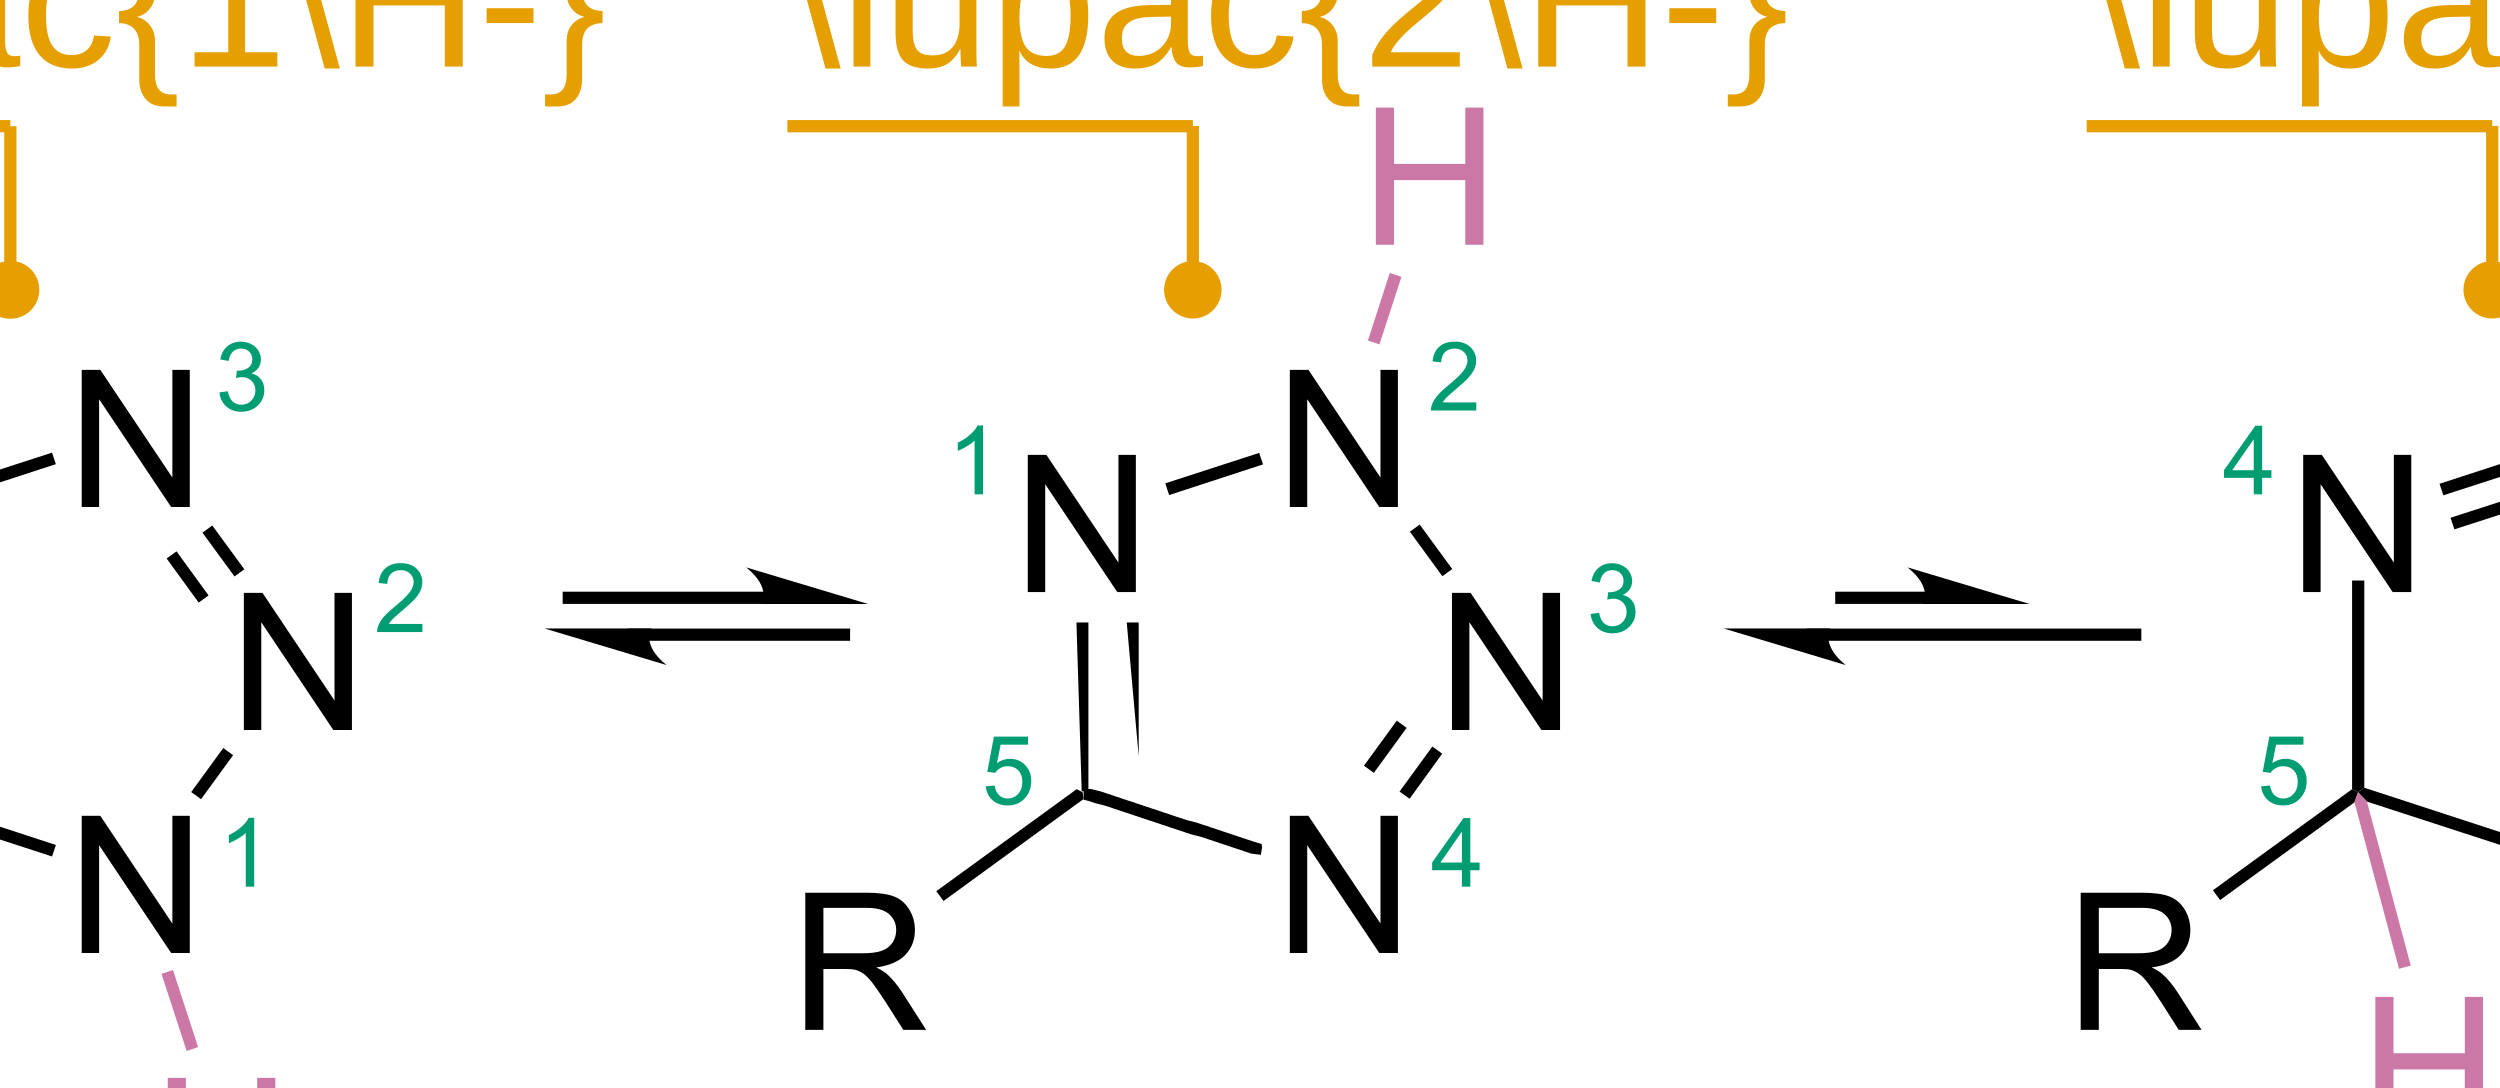
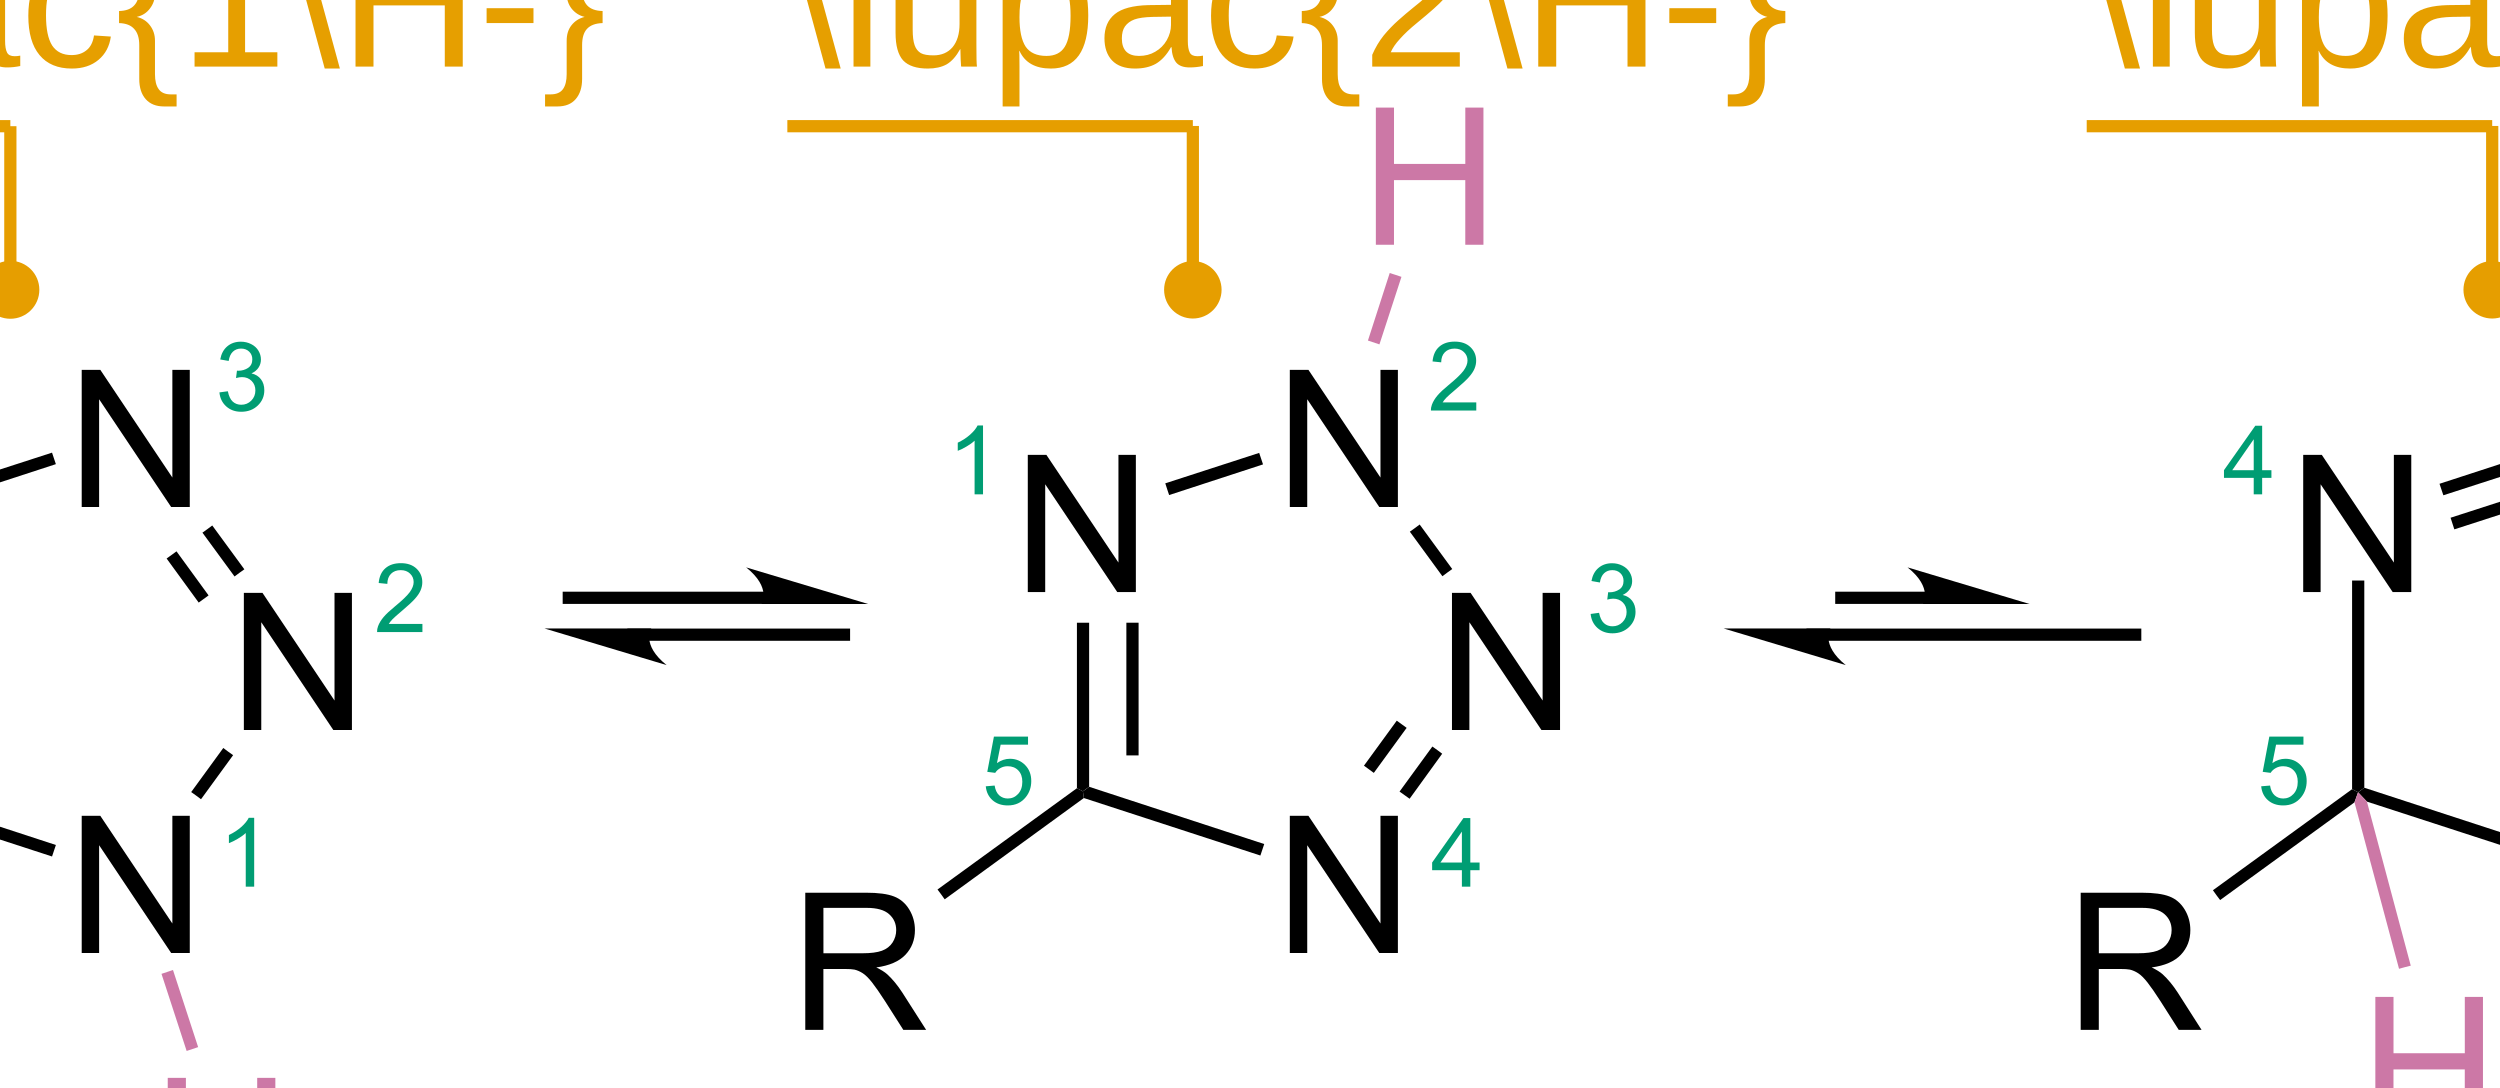
<svg xmlns="http://www.w3.org/2000/svg" viewBox=".56 2.25 139.17 60.55" preserveAspectRatio="xMidYMid" width="100%" height="100%" version="1.1" id="svg374">
  <defs id="defs378" />
  <clipPath id="9599">
    <rect x="0.255" y="0.255" width="139.49" height="769.29" id="rect2" />
  </clipPath>
  <g aria-label="N" style="text-anchor:start;text-rendering:geometricPrecision" id="text9" transform="matrix(1.33333,0,0,1.33333,-23.4502,-11.56488)">
    <path d="m 10.479,35.08 v -5.727 h 0.777 l 3.008,4.496 v -4.496 h 0.727 v 5.727 H 14.214 l -3.008,-4.5 v 4.5 z" style="font-size:8px;font-family:Arial;fill:#000000" id="path1676" />
  </g>
  <g aria-label="N" style="text-anchor:start;text-rendering:geometricPrecision" id="text15" transform="matrix(1.33333,0,0,1.33333,-23.4502,-11.56488)">
    <path d="m 21.419,50.15 v -5.727 h 0.777 l 3.008,4.496 v -4.496 h 0.727 v 5.727 h -0.777 l -3.008,-4.5 v 4.5 z" style="font-size:8px;font-family:Arial;fill:#000000" id="path1679" />
  </g>
  <g aria-label="N" style="text-anchor:start;text-rendering:geometricPrecision" id="text21" transform="matrix(1.33333,0,0,1.33333,-23.4502,-11.56488)">
    <path d="m 28.189,40.84 v -5.727 h 0.777 l 3.008,4.496 v -4.496 h 0.727 V 40.84 H 31.924 l -3.008,-4.5 v 4.5 z" style="font-size:8px;font-family:Arial;fill:#000000" id="path1682" />
  </g>
  <g aria-label="N" style="text-anchor:start;text-rendering:geometricPrecision" id="text27" transform="matrix(1.33333,0,0,1.33333,-23.4502,-11.56488)">
    <path d="m 21.419,31.53 v -5.727 h 0.777 l 3.008,4.496 v -4.496 h 0.727 v 5.727 h -0.777 l -3.008,-4.5 v 4.5 z" style="font-size:8px;font-family:Arial;fill:#000000" id="path1685" />
  </g>
  <path style="fill:#000000;fill-rule:evenodd;stroke:#000000;stroke-width:0;stroke-linejoin:miter;shape-rendering:geometricPrecision" id="path31" d="m -6.757,36.968 v 0 h 0.333 0.347 v 9.133 l -0.347,0.253 -0.333,-0.173 z" />
  <path style="stroke:#000000;stroke-width:0.68;shape-rendering:auto" d="m -3.664,36.968 v 7.387" id="line33" />
  <path style="fill:#000000;fill-rule:evenodd;stroke:#000000;stroke-width:0;stroke-linejoin:miter;shape-rendering:geometricPrecision" id="path36" d="m -6.37,46.728 v 0 l -0.053,-0.373 0.347,-0.253 9.747,3.187 -0.107,0.32 -0.107,0.32 z" />
  <path style="fill:#000000;fill-rule:evenodd;stroke:#000000;stroke-width:0;stroke-linejoin:miter;shape-rendering:geometricPrecision" id="path40" d="m 11.75,46.742 v 0 l -0.267,-0.2 -0.28,-0.2 1.787,-2.453 0.267,0.2 0.28,0.2 z" />
  <path style="fill:#000000;fill-rule:evenodd;stroke:#000000;stroke-width:0;stroke-linejoin:miter;shape-rendering:geometricPrecision" id="path44" d="m 14.163,33.942 v 0 l -0.28,0.2 -0.267,0.2 -1.787,-2.44 0.28,-0.2 0.267,-0.2 z" />
  <path style="stroke:#000000;stroke-width:0.68;shape-rendering:auto" d="M 11.896,35.595 10.11,33.142" id="line46" />
  <path style="fill:#000000;fill-rule:evenodd;stroke:#000000;stroke-width:0;stroke-linejoin:miter;shape-rendering:geometricPrecision" id="path50" d="m 3.456,27.448 v 0 l 0.107,0.32 0.107,0.32 -5.36,1.747 -0.107,-0.32 -0.107,-0.333 z" />
  <g aria-label="R" style="text-anchor:start;text-rendering:geometricPrecision" id="text56" transform="matrix(1.33333,0,0,1.33333,-23.4502,-11.56488)">
    <path d="m 1.189,53.36 v -5.727 h 2.539 q 0.766,0 1.164,0.156 0.398,0.152 0.637,0.543 0.238,0.391 0.238,0.863 0,0.609 -0.395,1.027 -0.395,0.418 -1.219,0.531 0.301,0.145 0.457,0.285 0.332,0.305 0.629,0.762 l 0.996,1.559 H 5.283 L 4.525,52.169 Q 4.193,51.653 3.978,51.38 3.763,51.106 3.591,50.997 3.423,50.887 3.248,50.844 3.119,50.817 2.826,50.817 H 1.947 v 2.543 z M 1.947,50.161 H 3.576 q 0.52,0 0.812,-0.105 0.293,-0.109 0.445,-0.344 0.152,-0.238 0.152,-0.516 0,-0.406 -0.297,-0.668 -0.293,-0.262 -0.93,-0.262 h -1.812 z" style="font-size:8px;font-family:Arial;fill:#000000" id="path1690" />
  </g>
  <path style="fill:#000000;fill-rule:evenodd;stroke:#000000;stroke-width:0;stroke-linejoin:miter;shape-rendering:geometricPrecision" id="path60" d="m -6.757,46.182 v 0 l 0.333,0.173 0.053,0.373 -7.747,5.64 -0.2,-0.28 -0.2,-0.267 z" />
  <g aria-label="N" style="text-anchor:start;text-rendering:geometricPrecision" id="text66" transform="matrix(1.33333,0,0,1.33333,-23.4502,-11.56488)">
    <path d="m 60.919,35.08 v -5.727 h 0.777 l 3.008,4.496 v -4.496 h 0.727 v 5.727 h -0.777 l -3.008,-4.5 v 4.5 z" style="font-size:8px;font-family:Arial;fill:#000000" id="path1693" />
  </g>
  <g aria-label="N" style="text-anchor:start;text-rendering:geometricPrecision" id="text72" transform="matrix(1.33333,0,0,1.33333,-23.4502,-11.56488)">
    <path d="m 71.859,50.15 v -5.727 h 0.777 l 3.008,4.496 v -4.496 h 0.727 v 5.727 H 75.594 l -3.008,-4.5 v 4.5 z" style="font-size:8px;font-family:Arial;fill:#000000" id="path1696" />
  </g>
  <g aria-label="N" style="text-anchor:start;text-rendering:geometricPrecision" id="text78" transform="matrix(1.33333,0,0,1.33333,-23.4502,-11.56488)">
    <path d="m 78.629,40.84 v -5.727 h 0.777 l 3.008,4.496 V 35.113 H 83.141 V 40.84 h -0.777 l -3.008,-4.5 v 4.5 z" style="font-size:8px;font-family:Arial;fill:#000000" id="path1699" />
  </g>
  <g aria-label="N" style="text-anchor:start;text-rendering:geometricPrecision" id="text84" transform="matrix(1.33333,0,0,1.33333,-23.4502,-11.56488)">
    <path d="m 71.859,31.53 v -5.727 h 0.777 l 3.008,4.496 v -4.496 h 0.727 v 5.727 H 75.594 l -3.008,-4.5 v 4.5 z" style="font-size:8px;font-family:Arial;fill:#000000" id="path1702" />
  </g>
-   <g id="Bond's parts" transform="matrix(1.33333,0,0,1.33333,-23.4502,-11.56488)">
-     <path style="fill:#000000;fill-rule:evenodd;stroke:#000000;stroke-width:0;stroke-linejoin:miter;shape-rendering:geometricPrecision" id="path88" d="m 62.95,36.35 v 0 h 0.5 v 7 l -0.23,0.05 h -0.05 z" />
-     <path style="fill:#000000;fill-rule:evenodd;stroke:#000000;stroke-width:0;stroke-linejoin:miter;shape-rendering:geometricPrecision" id="path90" d="m 65.05,36.35 v 0 h 0.5 v 5.6 z" />
-   </g>
-   <g id="g97" transform="matrix(1.33333,0,0,1.33333,-23.4502,-11.56488)">
-     <path style="fill:#000000;fill-rule:evenodd;stroke:#000000;stroke-width:0;stroke-linejoin:miter;shape-rendering:geometricPrecision" id="path95" d="m 63.47,43.3 v 0 h 0.06 l 0.42,0.1 0.3,0.1 0.3,0.1 0.3,0.1 0.3,0.1 0.3,0.1 0.3,0.1 0.3,0.1 0.3,0.1 0.3,0.1 0.3,0.1 0.3,0.1 0.3,0.1 0.4,0.1 0.3,0.1 0.3,0.1 0.3,0.1 0.3,0.1 0.3,0.1 0.3,0.1 0.3,0.1 0.3,0.1 0.33,0.1 0.02,0.1 v 0.05 l -0.05,0.3 -0.4,-0.05 -0.3,-0.1 -0.3,-0.1 -0.3,-0.1 -0.3,-0.1 -0.3,-0.1 -0.3,-0.1 -0.3,-0.1 -0.4,-0.1 -0.3,-0.1 -0.3,-0.1 -0.3,-0.1 -0.3,-0.1 -0.3,-0.1 -0.3,-0.1 -0.3,-0.1 -0.3,-0.1 -0.3,-0.1 -0.3,-0.1 -0.3,-0.1 -0.3,-0.1 -0.4,-0.1 -0.3,-0.1 -0.2,-0.05 v -0.4 z" />
-   </g>
  <path style="fill:#000000;fill-rule:evenodd;stroke:#000000;stroke-width:0;stroke-linejoin:miter;shape-rendering:geometricPrecision" id="path101" d="m 79.03,46.715 v 0 l -0.28,-0.2 -0.28,-0.2 1.827,-2.507 0.28,0.2 0.267,0.2 z" />
  <path style="stroke:#000000;stroke-width:0.68;shape-rendering:auto" d="m 76.763,45.075 1.827,-2.507" id="line103" />
  <path style="fill:#000000;fill-rule:evenodd;stroke:#000000;stroke-width:0;stroke-linejoin:miter;shape-rendering:geometricPrecision" id="path107" d="m 81.403,33.928 v 0 l -0.28,0.2 -0.267,0.2 -1.813,-2.48 0.28,-0.2 0.267,-0.2 z" />
  <path style="fill:#000000;fill-rule:evenodd;stroke:#000000;stroke-width:0;stroke-linejoin:miter;shape-rendering:geometricPrecision" id="path111" d="m 70.656,27.462 v 0 l 0.107,0.32 0.107,0.32 -5.227,1.707 -0.107,-0.32 -0.107,-0.333 z" />
  <g aria-label="R" style="text-anchor:start;text-rendering:geometricPrecision" id="text117" transform="matrix(1.33333,0,0,1.33333,-23.4502,-11.56488)">
    <path d="m 51.629,53.36 v -5.727 h 2.539 q 0.766,0 1.164,0.156 0.398,0.152 0.637,0.543 0.238,0.391 0.238,0.863 0,0.609 -0.395,1.027 -0.395,0.418 -1.219,0.531 0.301,0.145 0.457,0.285 0.332,0.305 0.629,0.762 l 0.996,1.559 h -0.953 l -0.758,-1.191 q -0.332,-0.516 -0.547,-0.789 -0.215,-0.273 -0.387,-0.383 -0.168,-0.109 -0.344,-0.152 -0.129,-0.027 -0.422,-0.027 h -0.879 v 2.543 z m 0.758,-3.199 h 1.629 q 0.52,0 0.812,-0.105 0.293,-0.109 0.445,-0.344 0.152,-0.238 0.152,-0.516 0,-0.406 -0.297,-0.668 -0.293,-0.262 -0.93,-0.262 h -1.812 z" style="font-size:8px;font-family:Arial;fill:#000000" id="path1706" />
  </g>
-   <path style="fill:#000000;fill-rule:evenodd;stroke:#000000;stroke-width:0;stroke-linejoin:miter;shape-rendering:geometricPrecision" id="path121" d="m 60.496,46.182 v 0 l 0.333,0.173 0.053,0.373 -7.8,5.68 -0.2,-0.28 -0.2,-0.267 z" />
  <g id="Equilibrium Arrow" transform="matrix(1.33333,0,0,1.33333,-23.4502,-11.56488)">
    <path style="stroke:#000000;stroke-width:0.51;shape-rendering:auto" d="M 50.8,35.32 H 41.5" id="line125" />
    <path style="stroke:#000000;stroke-width:0.51;shape-rendering:auto" d="M 53.5,36.86 H 44.2" id="line127" />
  </g>
  <path style="fill:#000000;fill-rule:evenodd;stroke:#000000;stroke-width:0;stroke-linejoin:miter;stroke-miterlimit:5.147;shape-rendering:geometricPrecision" id="path130" stroke-miterlimit="5.147" d="m 48.896,35.875 -6.8,-2.04 c 1.44,1.147 0.853,2.04 0.853,2.04 z" />
  <path style="fill:#000000;fill-rule:evenodd;stroke:#000000;stroke-width:0;stroke-linejoin:miter;stroke-miterlimit:5.147;shape-rendering:geometricPrecision" id="path132" stroke-miterlimit="5.147" d="m 30.87,37.235 6.8,2.04 c -1.44,-1.147 -0.853,-2.04 -0.853,-2.04 z" />
  <path style="fill:#e69e00;stroke:#e69e00;stroke-width:0.68" d="m 2.41,18.382 a 1.273,1.273 0 0 1 -1.273,1.273 1.273,1.273 0 0 1 -1.273,-1.273 1.273,1.273 0 0 1 1.273,-1.273 1.273,1.273 0 0 1 1.273,1.273 z" id="circle135" />
  <path style="stroke:#e69e00;stroke-width:0.68;shape-rendering:auto" d="M 1.136,17.768 V 9.275" id="line138" />
  <path style="stroke:#e69e00;stroke-width:0.68;shape-rendering:auto" d="M 1.136,9.275 H -21.45" id="line140" />
  <path style="fill:#cc78a6;fill-rule:evenodd;stroke:#cc78a6;stroke-width:0;stroke-linejoin:miter;shape-rendering:geometricPrecision" id="path142" d="m 9.55,56.462 v 0 l 0.32,-0.107 0.32,-0.107 1.4,4.293 -0.32,0.107 -0.32,0.107 z" />
  <g aria-label="H" style="text-anchor:start;text-rendering:geometricPrecision" id="text148" transform="matrix(1.33333,0,0,1.33333,-23.4502,-11.56488)">
    <path d="m 25.011,61.09 v -5.727 h 0.758 V 57.715 h 2.977 v -2.352 h 0.758 V 61.09 H 28.745 V 58.391 H 25.768 V 61.09 Z" style="font-size:8px;font-family:Arial;fill:#cc78a6" id="path1714" />
  </g>
  <g aria-label="H" style="text-anchor:start;text-rendering:geometricPrecision" id="text154" transform="matrix(1.33333,0,0,1.33333,-23.4502,-11.56488)">
    <path d="m 75.451,20.58 v -5.727 h 0.758 V 17.205 h 2.977 V 14.853 H 79.943 V 20.58 H 79.185 V 17.881 H 76.208 V 20.58 Z" style="font-size:8px;font-family:Arial;fill:#cc78a6" id="path1717" />
  </g>
  <path style="fill:#cc78a6;fill-rule:evenodd;stroke:#cc78a6;stroke-width:0;stroke-linejoin:miter;shape-rendering:geometricPrecision" id="path158" d="m 77.35,21.422 v 0 l -0.32,-0.107 -0.32,-0.107 1.213,-3.76 0.333,0.107 0.32,0.107 z" />
  <g aria-label="N" style="text-anchor:start;text-rendering:geometricPrecision" id="text164" transform="matrix(1.33333,0,0,1.33333,-23.4502,-11.56488)">
    <path d="m 114.169,35.08 v -5.727 h 0.777 l 3.008,4.496 v -4.496 h 0.727 v 5.727 h -0.777 l -3.008,-4.5 v 4.5 z" style="font-size:8px;font-family:Arial;fill:#000000" id="path1720" />
  </g>
  <g aria-label="N" style="text-anchor:start;text-rendering:geometricPrecision" id="text170" transform="matrix(1.33333,0,0,1.33333,-23.4502,-11.56488)">
    <path d="m 125.109,50.15 v -5.727 h 0.777 l 3.008,4.496 v -4.496 h 0.727 v 5.727 h -0.777 l -3.008,-4.5 v 4.5 z" style="font-size:8px;font-family:Arial;fill:#000000" id="path1723" />
  </g>
  <g aria-label="N" style="text-anchor:start;text-rendering:geometricPrecision" id="text176" transform="matrix(1.33333,0,0,1.33333,-23.4502,-11.56488)">
    <path d="m 131.879,40.84 v -5.727 h 0.777 l 3.008,4.496 v -4.496 h 0.727 V 40.84 h -0.777 l -3.008,-4.5 v 4.5 z" style="font-size:8px;font-family:Arial;fill:#000000" id="path1726" />
  </g>
  <g aria-label="N" style="text-anchor:start;text-rendering:geometricPrecision" id="text182" transform="matrix(1.33333,0,0,1.33333,-23.4502,-11.56488)">
    <path d="m 125.109,31.53 v -5.727 h 0.777 l 3.008,4.496 v -4.496 h 0.727 v 5.727 h -0.777 l -3.008,-4.5 v 4.5 z" style="font-size:8px;font-family:Arial;fill:#000000" id="path1729" />
  </g>
  <path style="fill:#000000;fill-rule:evenodd;stroke:#000000;stroke-width:0;stroke-linejoin:miter;shape-rendering:geometricPrecision" id="path186" d="m 131.496,34.568 v 0 h 0.333 0.347 v 11.533 l -0.347,0.253 -0.333,-0.173 z" />
  <path style="fill:#000000;fill-rule:evenodd;stroke:#000000;stroke-width:0;stroke-linejoin:miter;shape-rendering:geometricPrecision" id="path190" d="m 132.323,46.875 v 0 l -0.493,-0.52 0.347,-0.253 9.76,3.187 -0.107,0.32 -0.107,0.32 z" />
  <path style="fill:#000000;fill-rule:evenodd;stroke:#000000;stroke-width:0;stroke-linejoin:miter;shape-rendering:geometricPrecision" id="path194" d="m 150.003,46.742 v 0 l -0.267,-0.2 -0.28,-0.2 1.787,-2.467 0.28,0.2 0.28,0.2 z" />
  <path style="stroke:#000000;stroke-width:0.68;shape-rendering:auto" d="m 147.749,45.088 1.787,-2.453" id="line196" />
  <path style="fill:#000000;fill-rule:evenodd;stroke:#000000;stroke-width:0;stroke-linejoin:miter;shape-rendering:geometricPrecision" id="path200" d="m 152.416,33.955 v 0 l -0.28,0.2 -0.267,0.2 -1.773,-2.44 0.267,-0.2 0.28,-0.2 z" />
  <path style="fill:#000000;fill-rule:evenodd;stroke:#000000;stroke-width:0;stroke-linejoin:miter;shape-rendering:geometricPrecision" id="path204" d="m 141.723,27.435 v 0 l 0.107,0.333 0.107,0.32 -5.36,1.733 -0.107,-0.32 -0.107,-0.32 z" />
  <path style="stroke:#000000;stroke-width:0.68;shape-rendering:auto" d="m 142.443,29.662 -5.36,1.733" id="line206" />
  <path style="fill:#000000;fill-rule:evenodd;stroke:#000000;stroke-width:0;stroke-linejoin:miter;shape-rendering:geometricPrecision" id="path210" d="m 131.496,46.182 v 0 l 0.333,0.173 -0.2,0.56 -7.48,5.44 -0.2,-0.267 -0.2,-0.28 z" />
  <g aria-label="R" style="text-anchor:start;text-rendering:geometricPrecision" id="text216" transform="matrix(1.33333,0,0,1.33333,-23.4502,-11.56488)">
    <path d="m 104.879,53.36 v -5.727 h 2.539 q 0.766,0 1.164,0.156 0.398,0.152 0.637,0.543 0.238,0.391 0.238,0.863 0,0.609 -0.395,1.027 -0.395,0.418 -1.219,0.531 0.301,0.145 0.457,0.285 0.332,0.305 0.629,0.762 l 0.996,1.559 h -0.953 l -0.758,-1.191 q -0.332,-0.516 -0.547,-0.789 -0.215,-0.273 -0.387,-0.383 -0.168,-0.109 -0.344,-0.152 -0.129,-0.027 -0.422,-0.027 h -0.879 v 2.543 z m 0.758,-3.199 h 1.629 q 0.52,0 0.812,-0.105 0.293,-0.109 0.445,-0.344 0.152,-0.238 0.152,-0.516 0,-0.406 -0.297,-0.668 -0.293,-0.262 -0.93,-0.262 h -1.812 z" style="font-size:8px;font-family:Arial;fill:#000000" id="path1734" />
  </g>
  <g aria-label="H" style="text-anchor:start;text-rendering:geometricPrecision" id="text222" transform="matrix(1.33333,0,0,1.33333,-23.4502,-11.56488)">
    <path d="m 117.181,57.71 v -5.727 h 0.758 v 2.352 h 2.977 v -2.352 h 0.758 v 5.727 H 120.915 V 55.011 h -2.977 v 2.699 z" style="font-size:8px;font-family:Arial;fill:#cc78a6" id="path1737" />
  </g>
  <path style="fill:#cc78a6;fill-rule:evenodd;stroke:#cc78a6;stroke-width:0;stroke-linejoin:miter;shape-rendering:geometricPrecision" id="path226" d="m 131.629,46.915 v 0 l 0.2,-0.56 0.493,0.52 2.44,9.133 -0.32,0.08 -0.333,0.093 z" />
  <path style="fill:#e69e00;stroke:#e69e00;stroke-width:0.68" d="m 68.223,18.382 a 1.26,1.26 0 0 1 -1.26,1.26 1.26,1.26 0 0 1 -1.26,-1.26 1.26,1.26 0 0 1 1.26,-1.26 1.26,1.26 0 0 1 1.26,1.26 z" id="circle238" />
  <path style="stroke:#e69e00;stroke-width:0.68;shape-rendering:auto" d="M 66.963,17.768 V 9.262" id="line242" />
  <path style="stroke:#e69e00;stroke-width:0.68;shape-rendering:auto" d="M 66.963,9.275 H 44.39" id="line244" />
  <path style="fill:#e69e00;stroke:#e69e00;stroke-width:0.68" d="m 140.556,18.382 a 1.26,1.26 0 0 1 -1.26,1.26 1.26,1.26 0 0 1 -1.26,-1.26 1.26,1.26 0 0 1 1.26,-1.26 1.26,1.26 0 0 1 1.26,1.26 z" id="circle254" />
  <path style="stroke:#e69e00;stroke-width:0.68;shape-rendering:auto" d="M 139.296,17.768 V 9.262" id="line258" />
  <path style="stroke:#e69e00;stroke-width:0.68;shape-rendering:auto" d="M 139.296,9.275 H 116.723" id="line260" />
  <g aria-label="1" style="text-anchor:start;text-rendering:geometricPrecision" id="text272" transform="matrix(1.33333,0,0,1.33333,-23.4502,-11.56488)">
    <path d="m 28.62,47.38 h -0.352 v -2.24 q -0.127,0.121 -0.334,0.242 -0.205,0.121 -0.369,0.182 v -0.34 q 0.295,-0.139 0.516,-0.336 0.221,-0.197 0.312,-0.383 h 0.227 z" style="font-size:4px;font-family:Arial;fill:#009d73" id="path1767" />
  </g>
  <g aria-label="2" style="text-anchor:start;text-rendering:geometricPrecision" id="text278" transform="matrix(1.33333,0,0,1.33333,-23.4502,-11.56488)">
    <path d="M 35.644,36.412 V 36.75 h -1.893 q -0.004,-0.127 0.041,-0.244 0.072,-0.193 0.23,-0.381 0.16,-0.188 0.461,-0.434 0.467,-0.383 0.631,-0.605 0.164,-0.225 0.164,-0.424 0,-0.209 -0.15,-0.352 -0.148,-0.145 -0.389,-0.145 -0.254,0 -0.406,0.152 -0.152,0.152 -0.154,0.422 l -0.361,-0.037 q 0.037,-0.404 0.279,-0.615 0.242,-0.213 0.65,-0.213 0.412,0 0.652,0.229 0.24,0.229 0.24,0.566 0,0.172 -0.07,0.338 -0.07,0.166 -0.234,0.35 -0.162,0.184 -0.541,0.504 -0.316,0.266 -0.406,0.361 -0.09,0.094 -0.148,0.189 z" style="font-size:4px;font-family:Arial;fill:#009d73" id="path1770" />
  </g>
  <g aria-label="3" style="text-anchor:start;text-rendering:geometricPrecision" id="text284" transform="matrix(1.33333,0,0,1.33333,-23.4502,-11.56488)">
    <path d="m 27.168,26.744 0.352,-0.047 q 0.061,0.299 0.205,0.432 0.146,0.131 0.355,0.131 0.248,0 0.418,-0.172 0.172,-0.172 0.172,-0.426 0,-0.242 -0.158,-0.398 -0.158,-0.158 -0.402,-0.158 -0.1,0 -0.248,0.039 l 0.039,-0.309 q 0.035,0.004 0.057,0.004 0.225,0 0.404,-0.117 0.18,-0.117 0.18,-0.361 0,-0.193 -0.131,-0.32 -0.131,-0.127 -0.338,-0.127 -0.205,0 -0.342,0.129 -0.137,0.129 -0.176,0.387 l -0.352,-0.062 q 0.064,-0.354 0.293,-0.547 0.229,-0.195 0.568,-0.195 0.234,0 0.432,0.102 0.197,0.1 0.301,0.273 0.105,0.174 0.105,0.369 0,0.186 -0.1,0.338 -0.1,0.152 -0.295,0.242 0.254,0.059 0.395,0.244 0.141,0.184 0.141,0.461 0,0.375 -0.273,0.637 -0.273,0.26 -0.691,0.26 -0.377,0 -0.627,-0.225 -0.248,-0.225 -0.283,-0.582 z" style="font-size:4px;font-family:Arial;fill:#009d73" id="path1773" />
  </g>
  <g aria-label="4" style="text-anchor:start;text-rendering:geometricPrecision" id="text290" transform="matrix(1.33333,0,0,1.33333,-23.4502,-11.56488)">
    <path d="M 8.233,31 V 30.314 H 6.991 v -0.322 l 1.307,-1.855 h 0.287 v 1.855 h 0.387 v 0.322 H 8.585 V 31 Z m 0,-1.008 v -1.291 l -0.896,1.291 z" style="font-size:4px;font-family:Arial;fill:#009d73" id="path1776" />
  </g>
  <g aria-label="5" style="text-anchor:start;text-rendering:geometricPrecision" id="text296" transform="matrix(1.33333,0,0,1.33333,-23.4502,-11.56488)">
    <path d="m 8.546,43.19 0.369,-0.031 q 0.041,0.27 0.189,0.406 0.15,0.135 0.361,0.135 0.254,0 0.43,-0.191 0.176,-0.191 0.176,-0.508 0,-0.301 -0.17,-0.475 -0.168,-0.174 -0.441,-0.174 -0.17,0 -0.307,0.078 -0.137,0.076 -0.215,0.199 L 8.609,42.586 8.886,41.116 h 1.424 v 0.336 H 9.167 l -0.154,0.77 q 0.258,-0.18 0.541,-0.18 0.375,0 0.633,0.26 0.258,0.26 0.258,0.668 0,0.389 -0.227,0.672 -0.275,0.348 -0.752,0.348 -0.391,0 -0.639,-0.219 -0.246,-0.219 -0.281,-0.58 z" style="font-size:4px;font-family:Arial;fill:#009d73" id="path1779" />
  </g>
  <g aria-label="4" style="text-anchor:start;text-rendering:geometricPrecision" id="text302" transform="matrix(1.33333,0,0,1.33333,-23.4502,-11.56488)">
    <path d="m 79.043,47.38 v -0.686 h -1.242 v -0.322 l 1.307,-1.855 h 0.287 v 1.855 h 0.387 v 0.322 h -0.387 v 0.686 z m 0,-1.008 v -1.291 l -0.896,1.291 z" style="font-size:4px;font-family:Arial;fill:#009d73" id="path1782" />
  </g>
  <g aria-label="3" style="text-anchor:start;text-rendering:geometricPrecision" id="text308" transform="matrix(1.33333,0,0,1.33333,-23.4502,-11.56488)">
    <path d="m 84.418,35.994 0.352,-0.047 q 0.061,0.299 0.205,0.432 0.146,0.131 0.355,0.131 0.248,0 0.418,-0.172 0.172,-0.172 0.172,-0.426 0,-0.242 -0.158,-0.398 -0.158,-0.158 -0.402,-0.158 -0.1,0 -0.248,0.039 l 0.039,-0.309 q 0.035,0.004 0.057,0.004 0.225,0 0.404,-0.117 0.18,-0.117 0.18,-0.361 0,-0.193 -0.131,-0.32 -0.131,-0.127 -0.338,-0.127 -0.205,0 -0.342,0.129 -0.137,0.129 -0.176,0.387 l -0.352,-0.062 q 0.064,-0.354 0.293,-0.547 0.229,-0.195 0.568,-0.195 0.234,0 0.432,0.102 0.197,0.1 0.301,0.273 0.105,0.174 0.105,0.369 0,0.186 -0.1,0.338 -0.1,0.152 -0.295,0.242 0.254,0.059 0.395,0.244 0.141,0.184 0.141,0.461 0,0.375 -0.273,0.637 -0.273,0.26 -0.691,0.26 -0.377,0 -0.627,-0.225 -0.248,-0.225 -0.283,-0.582 z" style="font-size:4px;font-family:Arial;fill:#009d73" id="path1785" />
  </g>
  <g aria-label="2" style="text-anchor:start;text-rendering:geometricPrecision" id="text314" transform="matrix(1.33333,0,0,1.33333,-23.4502,-11.56488)">
    <path d="M 79.644,27.162 V 27.5 h -1.893 q -0.004,-0.127 0.041,-0.244 0.072,-0.193 0.23,-0.381 0.16,-0.188 0.461,-0.434 0.467,-0.383 0.631,-0.605 0.164,-0.225 0.164,-0.424 0,-0.209 -0.15,-0.352 -0.148,-0.145 -0.389,-0.145 -0.254,0 -0.406,0.152 -0.152,0.152 -0.154,0.422 l -0.361,-0.037 q 0.037,-0.404 0.279,-0.615 0.242,-0.213 0.65,-0.213 0.412,0 0.652,0.229 0.24,0.229 0.24,0.566 0,0.172 -0.07,0.338 -0.07,0.166 -0.234,0.35 -0.162,0.184 -0.541,0.504 -0.316,0.266 -0.406,0.361 -0.09,0.094 -0.148,0.189 z" style="font-size:4px;font-family:Arial;fill:#009d73" id="path1788" />
  </g>
  <g aria-label="1" style="text-anchor:start;text-rendering:geometricPrecision" id="text320" transform="matrix(1.33333,0,0,1.33333,-23.4502,-11.56488)">
    <path d="m 59.05,31 h -0.352 v -2.24 q -0.127,0.121 -0.334,0.242 -0.205,0.121 -0.369,0.182 V 28.844 q 0.295,-0.139 0.516,-0.336 0.221,-0.197 0.312,-0.383 h 0.227 z" style="font-size:4px;font-family:Arial;fill:#009d73" id="path1791" />
  </g>
  <g aria-label="5" style="text-anchor:start;text-rendering:geometricPrecision" id="text326" transform="matrix(1.33333,0,0,1.33333,-23.4502,-11.56488)">
    <path d="m 59.166,43.19 0.369,-0.031 q 0.041,0.27 0.189,0.406 0.15,0.135 0.361,0.135 0.254,0 0.43,-0.191 0.176,-0.191 0.176,-0.508 0,-0.301 -0.17,-0.475 -0.168,-0.174 -0.441,-0.174 -0.17,0 -0.307,0.078 -0.137,0.076 -0.215,0.199 l -0.33,-0.043 0.277,-1.471 h 1.424 v 0.336 h -1.143 l -0.154,0.77 q 0.258,-0.18 0.541,-0.18 0.375,0 0.633,0.26 0.258,0.26 0.258,0.668 0,0.389 -0.227,0.672 -0.275,0.348 -0.752,0.348 -0.391,0 -0.639,-0.219 -0.246,-0.219 -0.281,-0.58 z" style="font-size:4px;font-family:Arial;fill:#009d73" id="path1794" />
  </g>
  <g aria-label="1" style="text-anchor:start;text-rendering:geometricPrecision" id="text332" transform="matrix(1.33333,0,0,1.33333,-23.4502,-11.56488)">
    <path d="m 132.49,47.38 h -0.352 v -2.24 q -0.127,0.121 -0.334,0.242 -0.205,0.121 -0.369,0.182 v -0.34 q 0.295,-0.139 0.516,-0.336 0.221,-0.197 0.312,-0.383 h 0.227 z" style="font-size:4px;font-family:Arial;fill:#009d73" id="path1797" />
  </g>
  <g aria-label="2" style="text-anchor:start;text-rendering:geometricPrecision" id="text338" transform="matrix(1.33333,0,0,1.33333,-23.4502,-11.56488)">
    <path d="M 139.514,36.412 V 36.75 h -1.893 q -0.004,-0.127 0.041,-0.244 0.072,-0.193 0.23,-0.381 0.16,-0.188 0.461,-0.434 0.467,-0.383 0.631,-0.605 0.164,-0.225 0.164,-0.424 0,-0.209 -0.15,-0.352 -0.148,-0.145 -0.389,-0.145 -0.254,0 -0.406,0.152 -0.152,0.152 -0.154,0.422 l -0.361,-0.037 q 0.037,-0.404 0.279,-0.615 0.242,-0.213 0.65,-0.213 0.412,0 0.652,0.229 0.24,0.229 0.24,0.566 0,0.172 -0.07,0.338 -0.07,0.166 -0.234,0.35 -0.162,0.184 -0.541,0.504 -0.316,0.266 -0.406,0.361 -0.09,0.094 -0.148,0.189 z" style="font-size:4px;font-family:Arial;fill:#009d73" id="path1800" />
  </g>
  <g aria-label="3" style="text-anchor:start;text-rendering:geometricPrecision" id="text344" transform="matrix(1.33333,0,0,1.33333,-23.4502,-11.56488)">
    <path d="m 131.048,26.744 0.352,-0.047 q 0.06,0.299 0.205,0.432 0.146,0.131 0.355,0.131 0.248,0 0.418,-0.172 0.172,-0.172 0.172,-0.426 0,-0.242 -0.158,-0.398 -0.158,-0.158 -0.402,-0.158 -0.1,0 -0.248,0.039 l 0.039,-0.309 q 0.035,0.004 0.057,0.004 0.225,0 0.404,-0.117 0.18,-0.117 0.18,-0.361 0,-0.193 -0.131,-0.32 -0.131,-0.127 -0.338,-0.127 -0.205,0 -0.342,0.129 -0.137,0.129 -0.176,0.387 l -0.352,-0.062 q 0.064,-0.354 0.293,-0.547 0.229,-0.195 0.568,-0.195 0.234,0 0.432,0.102 0.197,0.1 0.301,0.273 0.105,0.174 0.105,0.369 0,0.186 -0.1,0.338 -0.1,0.152 -0.295,0.242 0.254,0.059 0.395,0.244 0.141,0.184 0.141,0.461 0,0.375 -0.273,0.637 -0.273,0.26 -0.691,0.26 -0.377,0 -0.627,-0.225 -0.248,-0.225 -0.283,-0.582 z" style="font-size:4px;font-family:Arial;fill:#009d73" id="path1803" />
  </g>
  <g aria-label="4" style="text-anchor:start;text-rendering:geometricPrecision" id="text350" transform="matrix(1.33333,0,0,1.33333,-23.4502,-11.56488)">
    <path d="m 112.103,31 v -0.686 h -1.242 v -0.322 l 1.307,-1.855 h 0.287 v 1.855 h 0.387 v 0.322 h -0.387 V 31 Z m 0,-1.008 v -1.291 l -0.896,1.291 z" style="font-size:4px;font-family:Arial;fill:#009d73" id="path1806" />
  </g>
  <g aria-label="5" style="text-anchor:start;text-rendering:geometricPrecision" id="text356" transform="matrix(1.33333,0,0,1.33333,-23.4502,-11.56488)">
    <path d="m 112.416,43.19 0.369,-0.031 q 0.041,0.27 0.189,0.406 0.15,0.135 0.361,0.135 0.254,0 0.43,-0.191 0.176,-0.191 0.176,-0.508 0,-0.301 -0.17,-0.475 -0.168,-0.174 -0.441,-0.174 -0.17,0 -0.307,0.078 -0.137,0.076 -0.215,0.199 l -0.33,-0.043 0.277,-1.471 h 1.424 v 0.336 h -1.143 l -0.154,0.77 q 0.258,-0.18 0.541,-0.18 0.375,0 0.633,0.26 0.258,0.26 0.258,0.668 0,0.389 -0.227,0.672 -0.275,0.348 -0.752,0.348 -0.391,0 -0.639,-0.219 -0.246,-0.219 -0.281,-0.58 z" style="font-size:4px;font-family:Arial;fill:#009d73" id="path1809" />
  </g>
  <g id="g364" transform="matrix(1.33333,0,0,1.33333,-23.4502,-11.56488)">
    <path style="stroke:#000000;stroke-width:0.51;shape-rendering:auto" d="m 93.43,36.86 h 13.98" id="line360" />
    <path style="stroke:#000000;stroke-width:0.51;shape-rendering:auto" d="m 94.63,35.32 h 4.66" id="line362" />
  </g>
  <path style="fill:#000000;fill-rule:evenodd;stroke:#000000;stroke-width:0;stroke-linejoin:miter;stroke-miterlimit:5.147;shape-rendering:geometricPrecision" id="path366" stroke-miterlimit="5.147" d="m 96.51,37.235 6.8,2.04 c -1.427,-1.147 -0.853,-2.04 -0.853,-2.04 z" />
  <path style="fill:#000000;fill-rule:evenodd;stroke:#000000;stroke-width:0;stroke-linejoin:miter;stroke-miterlimit:5.147;shape-rendering:geometricPrecision" id="path368" stroke-miterlimit="5.147" d="m 113.549,35.875 -6.8,-2.04 c 1.44,1.147 0.853,2.04 0.853,2.04 z" />
  <text x="-21.45" y="5.958" font-style="normal" font-weight="normal" font-size="160px" id="text110" style="font-style:normal;font-weight:normal;font-size:10.667px;font-family:Arial;fill:#e69f00;stroke:none;stroke-width:0.067">\iupac{1\H-}</text>
  <text x="44.39" y="5.958" font-style="normal" font-weight="normal" font-size="160px" id="text120" style="font-style:normal;font-weight:normal;font-size:10.667px;font-family:Arial;fill:#e69f00;stroke:none;stroke-width:0.067">\iupac{2\H-}</text>
  <text x="116.723" y="5.958" font-style="normal" font-weight="normal" font-size="160px" id="text130" style="font-style:normal;font-weight:normal;font-size:10.667px;font-family:Arial;fill:#e69f00;stroke:none;stroke-width:0.067">\iupac{5\H-}</text>
  <text xml:space="preserve" style="font-style:normal;font-weight:normal;font-size:10.667px;line-height:1.25;font-family:sans-serif;text-align:start;letter-spacing:0px;word-spacing:0px;text-anchor:start;fill:#000000;fill-opacity:1;stroke:none" x="-22.23" y="74.367" id="text1003">
    <tspan id="tspan1001" x="-22.23" y="74.367">\cmpd{tetrazole.1h}</tspan>
  </text>
  <text xml:space="preserve" style="font-style:normal;font-weight:normal;font-size:10.667px;line-height:1.25;font-family:sans-serif;text-align:start;letter-spacing:0px;word-spacing:0px;text-anchor:start;fill:#000000;fill-opacity:1;stroke:none" x="45.024" y="74.367" id="text1003-3">
    <tspan id="tspan1001-2" x="45.024" y="74.367">\cmpd{tetrazole.2h}</tspan>
  </text>
  <text xml:space="preserve" style="font-style:normal;font-weight:normal;font-size:10.667px;line-height:1.25;font-family:sans-serif;text-align:start;letter-spacing:0px;word-spacing:0px;text-anchor:start;fill:#000000;fill-opacity:1;stroke:none" x="116.023" y="74.367" id="text1003-3-2">
    <tspan id="tspan1001-2-5" x="116.023" y="74.367">\cmpd{tetrazole.5h}</tspan>
  </text>
+   <path style="fill:#000000;fill-rule:evenodd;stroke:#000000;stroke-width:0;stroke-linejoin:miter;shape-rendering:geometricPrecision" id="path31-2" d="m 60.51,36.915 v 0 h 0.333 0.347 v 9.133 l -0.347,0.253 -0.333,-0.173 z" />
+   <path style="stroke:#000000;stroke-width:0.68;shape-rendering:auto" d="M 63.603,36.915 V 44.302" id="line33-8" />
+   <path style="fill:#000000;fill-rule:evenodd;stroke:#000000;stroke-width:0;stroke-linejoin:miter;shape-rendering:geometricPrecision" id="path36-7" d="m 60.896,46.675 v 0 l -0.053,-0.373 0.347,-0.253 9.747,3.187 -0.107,0.32 -0.107,0.32 z" />
+   <path style="fill:#000000;fill-rule:evenodd;stroke:#000000;stroke-width:0;stroke-linejoin:miter;shape-rendering:geometricPrecision" id="path60-6" d="m 60.51,46.128 v 0 l 0.333,0.173 0.053,0.373 -7.747,5.64 -0.2,-0.28 -0.2,-0.267 z" />
</svg>
